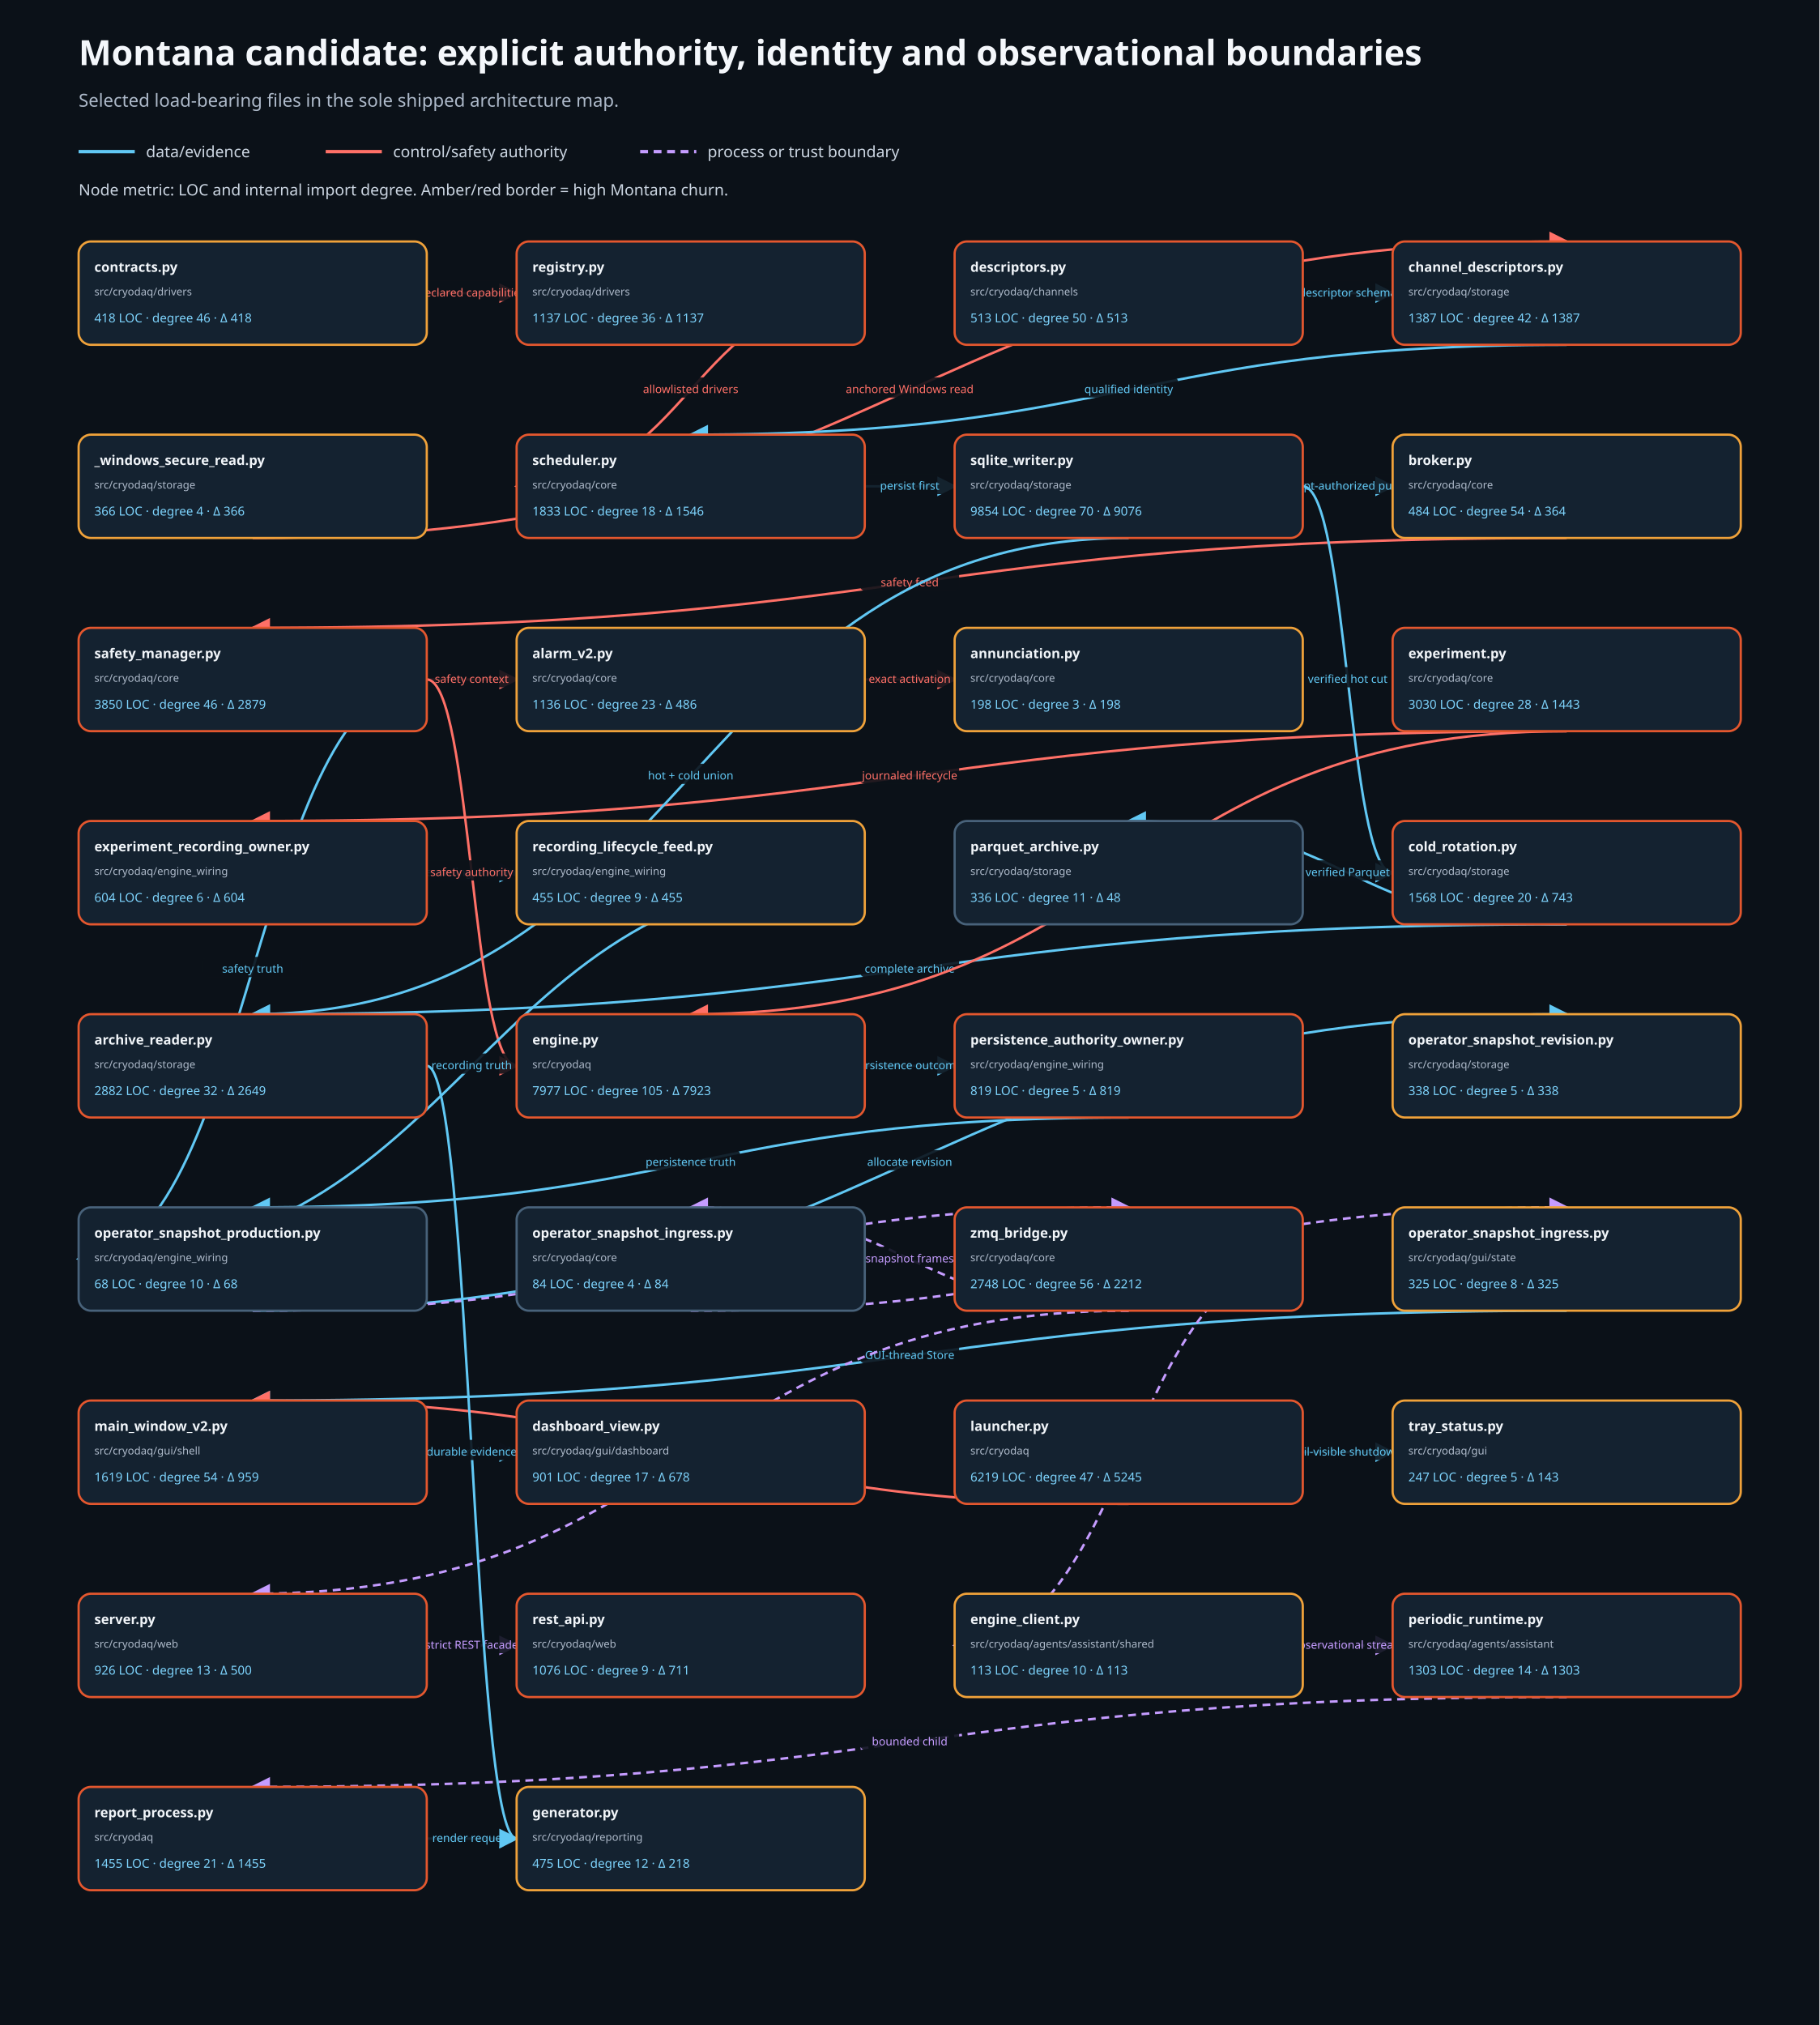
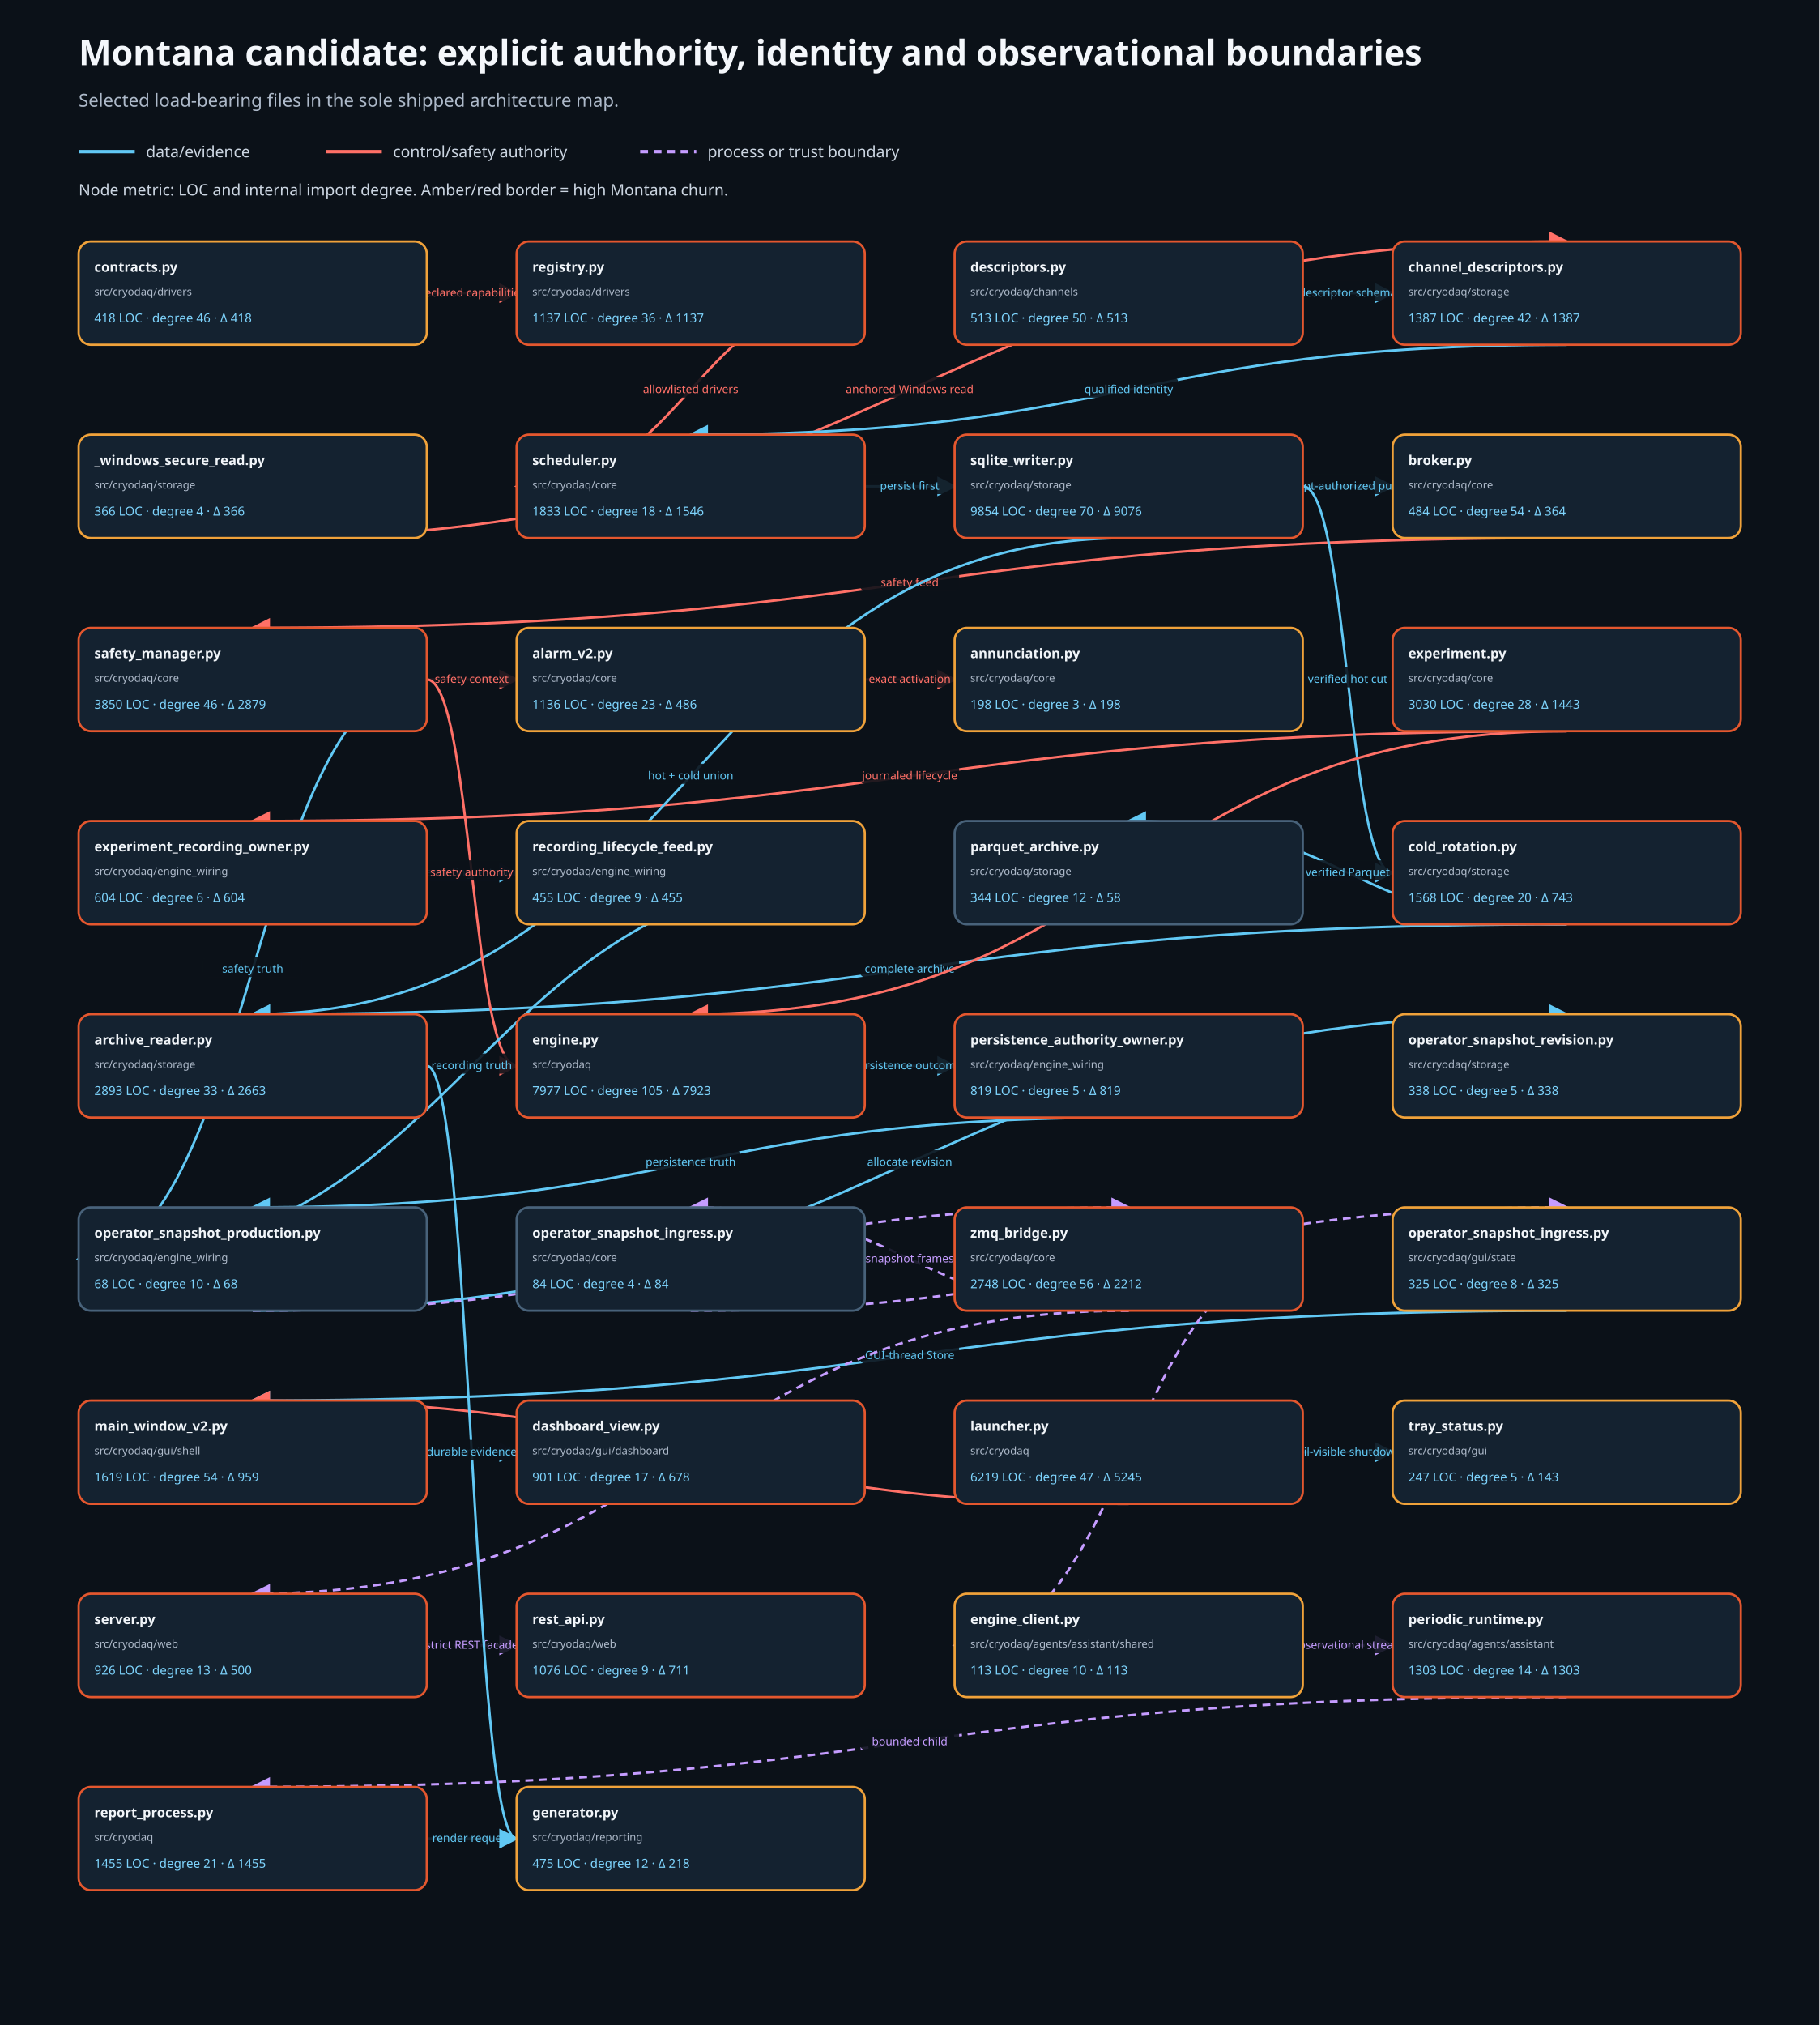
<svg xmlns="http://www.w3.org/2000/svg" role="img" aria-labelledby="title desc" viewBox="0 0 1620 1803" width="1620" height="1803">
  <defs>
    <marker id="dataArrow" markerWidth="8" markerHeight="8" refX="7" refY="4" orient="auto">
      <path d="M0,0 L8,4 L0,8 Z" fill="#61c8f4" />
    </marker>
    <marker id="controlArrow" markerWidth="8" markerHeight="8" refX="7" refY="4" orient="auto">
      <path d="M0,0 L8,4 L0,8 Z" fill="#ff7067" />
    </marker>
    <marker id="boundaryArrow" markerWidth="8" markerHeight="8" refX="7" refY="4" orient="auto">
      <path d="M0,0 L8,4 L0,8 Z" fill="#c59cff" />
    </marker>
  </defs>
  <rect width="100%" height="100%" fill="#0b1118" />
  <text x="70" y="58" fill="#f4f7fb" font-family="Segoe UI, sans-serif" font-size="31" font-weight="700">Montana candidate: explicit authority, identity and observational boundaries</text>
  <text x="70" y="95" fill="#aebaca" font-family="Segoe UI, sans-serif" font-size="16">Selected load-bearing files in the sole shipped architecture map.</text>
  <g aria-label="Legend" font-family="Segoe UI, sans-serif" font-size="14">
    <line x1="70" y1="135" x2="120" y2="135" stroke="#61c8f4" stroke-width="3" />
    <text x="130" y="140" fill="#cbd5e1">data/evidence</text>
    <line x1="290" y1="135" x2="340" y2="135" stroke="#ff7067" stroke-width="3" />
    <text x="350" y="140" fill="#cbd5e1">control/safety authority</text>
    <line x1="570" y1="135" x2="620" y2="135" stroke="#c59cff" stroke-width="3" stroke-dasharray="7 5" />
    <text x="630" y="140" fill="#cbd5e1">process or trust boundary</text>
    <text x="70" y="174" fill="#cbd5e1">Node metric: LOC and internal import degree. Amber/red border = high Montana churn.</text>
  </g>
  <g class="architecture-edges" fill="none">
    <path d="M380,261.0 C420.0,261.0 420.0,261.0 460,261.0" stroke="#ff7067" stroke-width="2.2" marker-end="url(#controlArrow)" />
    <rect x="376.0" y="250.0" width="88" height="18" rx="4" fill="#0b1118" opacity=".9" />
    <text x="420.0" y="264.0" text-anchor="middle" fill="#ff7067" font-family="Segoe UI, sans-serif" font-size="10">declared capabilities</text>
    <path d="M770,261.0 C615.0,261.0 615.0,433.0 460,433.0" stroke="#ff7067" stroke-width="2.2" marker-end="url(#controlArrow)" />
    <rect x="571.0" y="336.0" width="88" height="18" rx="4" fill="#0b1118" opacity=".9" />
    <text x="615.0" y="350.0" text-anchor="middle" fill="#ff7067" font-family="Segoe UI, sans-serif" font-size="10">allowlisted drivers</text>
    <path d="M1160,261.0 C1200.0,261.0 1200.0,261.0 1240,261.0" stroke="#61c8f4" stroke-width="2.2" marker-end="url(#dataArrow)" />
    <rect x="1156.0" y="250.0" width="88" height="18" rx="4" fill="#0b1118" opacity=".9" />
    <text x="1200.0" y="264.0" text-anchor="middle" fill="#61c8f4" font-family="Segoe UI, sans-serif" font-size="10">descriptor schema</text>
    <path d="M225.0,479 C810.0,479 810.0,215 1395.0,215" stroke="#ff7067" stroke-width="2.2" marker-end="url(#controlArrow)" />
    <rect x="766.0" y="336.0" width="88" height="18" rx="4" fill="#0b1118" opacity=".9" />
    <text x="810.0" y="350.0" text-anchor="middle" fill="#ff7067" font-family="Segoe UI, sans-serif" font-size="10">anchored Windows read</text>
    <path d="M1395.0,307 C1005.0,307 1005.0,387 615.0,387" stroke="#61c8f4" stroke-width="2.2" marker-end="url(#dataArrow)" />
    <rect x="961.0" y="336.0" width="88" height="18" rx="4" fill="#0b1118" opacity=".9" />
    <text x="1005.0" y="350.0" text-anchor="middle" fill="#61c8f4" font-family="Segoe UI, sans-serif" font-size="10">qualified identity</text>
    <path d="M770,433.0 C810.0,433.0 810.0,433.0 850,433.0" stroke="#61c8f4" stroke-width="2.2" marker-end="url(#dataArrow)" />
    <rect x="766.0" y="422.0" width="88" height="18" rx="4" fill="#0b1118" opacity=".9" />
    <text x="810.0" y="436.0" text-anchor="middle" fill="#61c8f4" font-family="Segoe UI, sans-serif" font-size="10">persist first</text>
    <path d="M1160,433.0 C1200.0,433.0 1200.0,433.0 1240,433.0" stroke="#61c8f4" stroke-width="2.2" marker-end="url(#dataArrow)" />
    <rect x="1156.0" y="422.0" width="88" height="18" rx="4" fill="#0b1118" opacity=".9" />
    <text x="1200.0" y="436.0" text-anchor="middle" fill="#61c8f4" font-family="Segoe UI, sans-serif" font-size="10">receipt-authorized publish</text>
    <path d="M1395.0,479 C810.0,479 810.0,559 225.0,559" stroke="#ff7067" stroke-width="2.2" marker-end="url(#controlArrow)" />
    <rect x="766.0" y="508.0" width="88" height="18" rx="4" fill="#0b1118" opacity=".9" />
    <text x="810.0" y="522.0" text-anchor="middle" fill="#ff7067" font-family="Segoe UI, sans-serif" font-size="10">safety feed</text>
    <path d="M380,605.0 C420.0,605.0 420.0,605.0 460,605.0" stroke="#ff7067" stroke-width="2.2" marker-end="url(#controlArrow)" />
    <rect x="376.0" y="594.0" width="88" height="18" rx="4" fill="#0b1118" opacity=".9" />
    <text x="420.0" y="608.0" text-anchor="middle" fill="#ff7067" font-family="Segoe UI, sans-serif" font-size="10">safety context</text>
    <path d="M770,605.0 C810.0,605.0 810.0,605.0 850,605.0" stroke="#ff7067" stroke-width="2.2" marker-end="url(#controlArrow)" />
    <rect x="766.0" y="594.0" width="88" height="18" rx="4" fill="#0b1118" opacity=".9" />
    <text x="810.0" y="608.0" text-anchor="middle" fill="#ff7067" font-family="Segoe UI, sans-serif" font-size="10">exact activation</text>
    <path d="M1395.0,651 C810.0,651 810.0,731 225.0,731" stroke="#ff7067" stroke-width="2.2" marker-end="url(#controlArrow)" />
    <rect x="766.0" y="680.0" width="88" height="18" rx="4" fill="#0b1118" opacity=".9" />
    <text x="810.0" y="694.0" text-anchor="middle" fill="#ff7067" font-family="Segoe UI, sans-serif" font-size="10">journaled lifecycle</text>
    <path d="M380,777.0 C420.0,777.0 420.0,777.0 460,777.0" stroke="#61c8f4" stroke-width="2.2" marker-end="url(#dataArrow)" />
    <rect x="376.0" y="766.0" width="88" height="18" rx="4" fill="#0b1118" opacity=".9" />
    <text x="420.0" y="780.0" text-anchor="middle" fill="#61c8f4" font-family="Segoe UI, sans-serif" font-size="10">recording outcome</text>
    <path d="M1160,433.0 C1200.0,433.0 1200.0,777.0 1240,777.0" stroke="#61c8f4" stroke-width="2.2" marker-end="url(#dataArrow)" />
    <rect x="1156.0" y="594.0" width="88" height="18" rx="4" fill="#0b1118" opacity=".9" />
    <text x="1200.0" y="608.0" text-anchor="middle" fill="#61c8f4" font-family="Segoe UI, sans-serif" font-size="10">verified hot cut</text>
    <path d="M1395.0,823 C1200.0,823 1200.0,731 1005.0,731" stroke="#61c8f4" stroke-width="2.2" marker-end="url(#dataArrow)" />
    <rect x="1156.0" y="766.0" width="88" height="18" rx="4" fill="#0b1118" opacity=".9" />
    <text x="1200.0" y="780.0" text-anchor="middle" fill="#61c8f4" font-family="Segoe UI, sans-serif" font-size="10">verified Parquet</text>
    <path d="M1395.0,823 C810.0,823 810.0,903 225.0,903" stroke="#61c8f4" stroke-width="2.2" marker-end="url(#dataArrow)" />
    <rect x="766.0" y="852.0" width="88" height="18" rx="4" fill="#0b1118" opacity=".9" />
    <text x="810.0" y="866.0" text-anchor="middle" fill="#61c8f4" font-family="Segoe UI, sans-serif" font-size="10">complete archive</text>
    <path d="M1005.0,479 C615.0,479 615.0,903 225.0,903" stroke="#61c8f4" stroke-width="2.2" marker-end="url(#dataArrow)" />
    <rect x="571.0" y="680.0" width="88" height="18" rx="4" fill="#0b1118" opacity=".9" />
    <text x="615.0" y="694.0" text-anchor="middle" fill="#61c8f4" font-family="Segoe UI, sans-serif" font-size="10">hot + cold union</text>
    <path d="M380,605.0 C420.0,605.0 420.0,949.0 460,949.0" stroke="#ff7067" stroke-width="2.2" marker-end="url(#controlArrow)" />
    <rect x="376.0" y="766.0" width="88" height="18" rx="4" fill="#0b1118" opacity=".9" />
    <text x="420.0" y="780.0" text-anchor="middle" fill="#ff7067" font-family="Segoe UI, sans-serif" font-size="10">safety authority</text>
    <path d="M1395.0,651 C1005.0,651 1005.0,903 615.0,903" stroke="#ff7067" stroke-width="2.2" marker-end="url(#controlArrow)" />
    <rect x="961.0" y="766.0" width="88" height="18" rx="4" fill="#0b1118" opacity=".9" />
    <text x="1005.0" y="780.0" text-anchor="middle" fill="#ff7067" font-family="Segoe UI, sans-serif" font-size="10">experiment commands</text>
    <path d="M770,949.0 C810.0,949.0 810.0,949.0 850,949.0" stroke="#61c8f4" stroke-width="2.2" marker-end="url(#dataArrow)" />
    <rect x="766.0" y="938.0" width="88" height="18" rx="4" fill="#0b1118" opacity=".9" />
    <text x="810.0" y="952.0" text-anchor="middle" fill="#61c8f4" font-family="Segoe UI, sans-serif" font-size="10">persistence outcomes</text>
    <path d="M770,777.0 C420.0,777.0 420.0,1121.0 70,1121.0" stroke="#61c8f4" stroke-width="2.2" marker-end="url(#dataArrow)" />
    <rect x="376.0" y="938.0" width="88" height="18" rx="4" fill="#0b1118" opacity=".9" />
    <text x="420.0" y="952.0" text-anchor="middle" fill="#61c8f4" font-family="Segoe UI, sans-serif" font-size="10">recording truth</text>
    <path d="M1005.0,995 C615.0,995 615.0,1075 225.0,1075" stroke="#61c8f4" stroke-width="2.2" marker-end="url(#dataArrow)" />
    <rect x="571.0" y="1024.0" width="88" height="18" rx="4" fill="#0b1118" opacity=".9" />
    <text x="615.0" y="1038.0" text-anchor="middle" fill="#61c8f4" font-family="Segoe UI, sans-serif" font-size="10">persistence truth</text>
    <path d="M380,605.0 C225.0,605.0 225.0,1121.0 70,1121.0" stroke="#61c8f4" stroke-width="2.2" marker-end="url(#dataArrow)" />
    <rect x="181.0" y="852.0" width="88" height="18" rx="4" fill="#0b1118" opacity=".9" />
    <text x="225.0" y="866.0" text-anchor="middle" fill="#61c8f4" font-family="Segoe UI, sans-serif" font-size="10">safety truth</text>
    <path d="M225.0,1167 C810.0,1167 810.0,903 1395.0,903" stroke="#61c8f4" stroke-width="2.2" marker-end="url(#dataArrow)" />
    <rect x="766.0" y="1024.0" width="88" height="18" rx="4" fill="#0b1118" opacity=".9" />
    <text x="810.0" y="1038.0" text-anchor="middle" fill="#61c8f4" font-family="Segoe UI, sans-serif" font-size="10">allocate revision</text>
    <path d="M225.0,1167 C615.0,1167 615.0,1075 1005.0,1075" stroke="#c59cff" stroke-width="2.2" marker-end="url(#boundaryArrow)" stroke-dasharray="7 5" />
    <rect x="571.0" y="1110.0" width="88" height="18" rx="4" fill="#0b1118" opacity=".9" />
    <text x="615.0" y="1124.0" text-anchor="middle" fill="#c59cff" font-family="Segoe UI, sans-serif" font-size="10">revisioned PUB</text>
    <path d="M1005.0,1167 C810.0,1167 810.0,1075 615.0,1075" stroke="#c59cff" stroke-width="2.2" marker-end="url(#boundaryArrow)" stroke-dasharray="7 5" />
    <rect x="766.0" y="1110.0" width="88" height="18" rx="4" fill="#0b1118" opacity=".9" />
    <text x="810.0" y="1124.0" text-anchor="middle" fill="#c59cff" font-family="Segoe UI, sans-serif" font-size="10">snapshot frames</text>
    <path d="M615.0,1167 C1005.0,1167 1005.0,1075 1395.0,1075" stroke="#c59cff" stroke-width="2.2" marker-end="url(#boundaryArrow)" stroke-dasharray="7 5" />
    <rect x="961.0" y="1110.0" width="88" height="18" rx="4" fill="#0b1118" opacity=".9" />
    <text x="1005.0" y="1124.0" text-anchor="middle" fill="#c59cff" font-family="Segoe UI, sans-serif" font-size="10">bounded queue</text>
    <path d="M1395.0,1167 C810.0,1167 810.0,1247 225.0,1247" stroke="#61c8f4" stroke-width="2.2" marker-end="url(#dataArrow)" />
    <rect x="766.0" y="1196.0" width="88" height="18" rx="4" fill="#0b1118" opacity=".9" />
    <text x="810.0" y="1210.0" text-anchor="middle" fill="#61c8f4" font-family="Segoe UI, sans-serif" font-size="10">GUI-thread Store</text>
    <path d="M380,1293.0 C420.0,1293.0 420.0,1293.0 460,1293.0" stroke="#61c8f4" stroke-width="2.2" marker-end="url(#dataArrow)" />
    <rect x="376.0" y="1282.0" width="88" height="18" rx="4" fill="#0b1118" opacity=".9" />
    <text x="420.0" y="1296.0" text-anchor="middle" fill="#61c8f4" font-family="Segoe UI, sans-serif" font-size="10">panoramic truth</text>
    <path d="M1005.0,1339 C615.0,1339 615.0,1247 225.0,1247" stroke="#ff7067" stroke-width="2.2" marker-end="url(#controlArrow)" />
    <rect x="571.0" y="1282.0" width="88" height="18" rx="4" fill="#0b1118" opacity=".9" />
    <text x="615.0" y="1296.0" text-anchor="middle" fill="#ff7067" font-family="Segoe UI, sans-serif" font-size="10">owns GUI lifecycle</text>
    <path d="M1160,1293.0 C1200.0,1293.0 1200.0,1293.0 1240,1293.0" stroke="#61c8f4" stroke-width="2.2" marker-end="url(#dataArrow)" />
    <rect x="1156.0" y="1282.0" width="88" height="18" rx="4" fill="#0b1118" opacity=".9" />
    <text x="1200.0" y="1296.0" text-anchor="middle" fill="#61c8f4" font-family="Segoe UI, sans-serif" font-size="10">fail-visible shutdown</text>
    <path d="M1005.0,1167 C615.0,1167 615.0,1419 225.0,1419" stroke="#c59cff" stroke-width="2.2" marker-end="url(#boundaryArrow)" stroke-dasharray="7 5" />
    <rect x="571.0" y="1282.0" width="88" height="18" rx="4" fill="#0b1118" opacity=".9" />
    <text x="615.0" y="1296.0" text-anchor="middle" fill="#c59cff" font-family="Segoe UI, sans-serif" font-size="10">monitoring transport</text>
    <path d="M380,1465.0 C420.0,1465.0 420.0,1465.0 460,1465.0" stroke="#c59cff" stroke-width="2.2" marker-end="url(#boundaryArrow)" stroke-dasharray="7 5" />
    <rect x="376.0" y="1454.0" width="88" height="18" rx="4" fill="#0b1118" opacity=".9" />
    <text x="420.0" y="1468.0" text-anchor="middle" fill="#c59cff" font-family="Segoe UI, sans-serif" font-size="10">strict REST facade</text>
    <path d="M1160,1121.0 C1005.0,1121.0 1005.0,1465.0 850,1465.0" stroke="#c59cff" stroke-width="2.2" marker-end="url(#boundaryArrow)" stroke-dasharray="7 5" />
    <rect x="961.0" y="1282.0" width="88" height="18" rx="4" fill="#0b1118" opacity=".9" />
    <text x="1005.0" y="1296.0" text-anchor="middle" fill="#c59cff" font-family="Segoe UI, sans-serif" font-size="10">allowlisted query</text>
    <path d="M1160,1465.0 C1200.0,1465.0 1200.0,1465.0 1240,1465.0" stroke="#c59cff" stroke-width="2.2" marker-end="url(#boundaryArrow)" stroke-dasharray="7 5" />
    <rect x="1156.0" y="1454.0" width="88" height="18" rx="4" fill="#0b1118" opacity=".9" />
    <text x="1200.0" y="1468.0" text-anchor="middle" fill="#c59cff" font-family="Segoe UI, sans-serif" font-size="10">observational stream</text>
    <path d="M1395.0,1511 C810.0,1511 810.0,1591 225.0,1591" stroke="#c59cff" stroke-width="2.2" marker-end="url(#boundaryArrow)" stroke-dasharray="7 5" />
    <rect x="766.0" y="1540.0" width="88" height="18" rx="4" fill="#0b1118" opacity=".9" />
    <text x="810.0" y="1554.0" text-anchor="middle" fill="#c59cff" font-family="Segoe UI, sans-serif" font-size="10">bounded child</text>
    <path d="M380,1637.0 C420.0,1637.0 420.0,1637.0 460,1637.0" stroke="#61c8f4" stroke-width="2.2" marker-end="url(#dataArrow)" />
    <rect x="376.0" y="1626.0" width="88" height="18" rx="4" fill="#0b1118" opacity=".9" />
    <text x="420.0" y="1640.0" text-anchor="middle" fill="#61c8f4" font-family="Segoe UI, sans-serif" font-size="10">render request</text>
    <path d="M380,949.0 C420.0,949.0 420.0,1637.0 460,1637.0" stroke="#61c8f4" stroke-width="2.2" marker-end="url(#dataArrow)" />
    <rect x="376.0" y="1282.0" width="88" height="18" rx="4" fill="#0b1118" opacity=".9" />
    <text x="420.0" y="1296.0" text-anchor="middle" fill="#61c8f4" font-family="Segoe UI, sans-serif" font-size="10">durable evidence</text>
  </g>
  <g class="important-files" font-family="Segoe UI, sans-serif">
    <g class="file-node" data-path="src/cryodaq/drivers/contracts.py" data-kind="blob" role="group" aria-label="src/cryodaq/drivers/contracts.py | 418 LOC | internal degree 46 | churn 418">
      <rect x="70" y="215" width="310" height="92" rx="11" fill="#142230" stroke="#f0a23a" stroke-width="2" />
      <text x="84" y="242" fill="#f1f5f9" font-size="12" font-weight="700">contracts.py</text>
      <text x="84" y="263" fill="#aebaca" font-size="9.5">src/cryodaq/drivers</text>
      <text x="84" y="287" fill="#7dd3fc" font-size="11">418 LOC · degree 46 · Δ 418</text>
    </g>
    <g class="file-node" data-path="src/cryodaq/drivers/registry.py" data-kind="blob" role="group" aria-label="src/cryodaq/drivers/registry.py | 1137 LOC | internal degree 36 | churn 1137">
      <rect x="460" y="215" width="310" height="92" rx="11" fill="#142230" stroke="#e4572e" stroke-width="2" />
      <text x="474" y="242" fill="#f1f5f9" font-size="12" font-weight="700">registry.py</text>
      <text x="474" y="263" fill="#aebaca" font-size="9.5">src/cryodaq/drivers</text>
      <text x="474" y="287" fill="#7dd3fc" font-size="11">1137 LOC · degree 36 · Δ 1137</text>
    </g>
    <g class="file-node" data-path="src/cryodaq/channels/descriptors.py" data-kind="blob" role="group" aria-label="src/cryodaq/channels/descriptors.py | 513 LOC | internal degree 50 | churn 513">
      <rect x="850" y="215" width="310" height="92" rx="11" fill="#142230" stroke="#e4572e" stroke-width="2" />
      <text x="864" y="242" fill="#f1f5f9" font-size="12" font-weight="700">descriptors.py</text>
      <text x="864" y="263" fill="#aebaca" font-size="9.5">src/cryodaq/channels</text>
      <text x="864" y="287" fill="#7dd3fc" font-size="11">513 LOC · degree 50 · Δ 513</text>
    </g>
    <g class="file-node" data-path="src/cryodaq/storage/channel_descriptors.py" data-kind="blob" role="group" aria-label="src/cryodaq/storage/channel_descriptors.py | 1387 LOC | internal degree 42 | churn 1387">
      <rect x="1240" y="215" width="310" height="92" rx="11" fill="#142230" stroke="#e4572e" stroke-width="2" />
      <text x="1254" y="242" fill="#f1f5f9" font-size="12" font-weight="700">channel_descriptors.py</text>
      <text x="1254" y="263" fill="#aebaca" font-size="9.5">src/cryodaq/storage</text>
      <text x="1254" y="287" fill="#7dd3fc" font-size="11">1387 LOC · degree 42 · Δ 1387</text>
    </g>
    <g class="file-node" data-path="src/cryodaq/storage/_windows_secure_read.py" data-kind="blob" role="group" aria-label="src/cryodaq/storage/_windows_secure_read.py | 366 LOC | internal degree 4 | churn 366">
      <rect x="70" y="387" width="310" height="92" rx="11" fill="#142230" stroke="#f0a23a" stroke-width="2" />
      <text x="84" y="414" fill="#f1f5f9" font-size="12" font-weight="700">_windows_secure_read.py</text>
      <text x="84" y="435" fill="#aebaca" font-size="9.5">src/cryodaq/storage</text>
      <text x="84" y="459" fill="#7dd3fc" font-size="11">366 LOC · degree 4 · Δ 366</text>
    </g>
    <g class="file-node" data-path="src/cryodaq/core/scheduler.py" data-kind="blob" role="group" aria-label="src/cryodaq/core/scheduler.py | 1833 LOC | internal degree 18 | churn 1546">
      <rect x="460" y="387" width="310" height="92" rx="11" fill="#142230" stroke="#e4572e" stroke-width="2" />
      <text x="474" y="414" fill="#f1f5f9" font-size="12" font-weight="700">scheduler.py</text>
      <text x="474" y="435" fill="#aebaca" font-size="9.5">src/cryodaq/core</text>
      <text x="474" y="459" fill="#7dd3fc" font-size="11">1833 LOC · degree 18 · Δ 1546</text>
    </g>
    <g class="file-node" data-path="src/cryodaq/storage/sqlite_writer.py" data-kind="blob" role="group" aria-label="src/cryodaq/storage/sqlite_writer.py | 9854 LOC | internal degree 70 | churn 9076">
      <rect x="850" y="387" width="310" height="92" rx="11" fill="#142230" stroke="#e4572e" stroke-width="2" />
      <text x="864" y="414" fill="#f1f5f9" font-size="12" font-weight="700">sqlite_writer.py</text>
      <text x="864" y="435" fill="#aebaca" font-size="9.5">src/cryodaq/storage</text>
      <text x="864" y="459" fill="#7dd3fc" font-size="11">9854 LOC · degree 70 · Δ 9076</text>
    </g>
    <g class="file-node" data-path="src/cryodaq/core/broker.py" data-kind="blob" role="group" aria-label="src/cryodaq/core/broker.py | 484 LOC | internal degree 54 | churn 364">
      <rect x="1240" y="387" width="310" height="92" rx="11" fill="#142230" stroke="#f0a23a" stroke-width="2" />
      <text x="1254" y="414" fill="#f1f5f9" font-size="12" font-weight="700">broker.py</text>
      <text x="1254" y="435" fill="#aebaca" font-size="9.5">src/cryodaq/core</text>
      <text x="1254" y="459" fill="#7dd3fc" font-size="11">484 LOC · degree 54 · Δ 364</text>
    </g>
    <g class="file-node" data-path="src/cryodaq/core/safety_manager.py" data-kind="blob" role="group" aria-label="src/cryodaq/core/safety_manager.py | 3850 LOC | internal degree 46 | churn 2879">
      <rect x="70" y="559" width="310" height="92" rx="11" fill="#142230" stroke="#e4572e" stroke-width="2" />
      <text x="84" y="586" fill="#f1f5f9" font-size="12" font-weight="700">safety_manager.py</text>
      <text x="84" y="607" fill="#aebaca" font-size="9.5">src/cryodaq/core</text>
      <text x="84" y="631" fill="#7dd3fc" font-size="11">3850 LOC · degree 46 · Δ 2879</text>
    </g>
    <g class="file-node" data-path="src/cryodaq/core/alarm_v2.py" data-kind="blob" role="group" aria-label="src/cryodaq/core/alarm_v2.py | 1136 LOC | internal degree 23 | churn 486">
      <rect x="460" y="559" width="310" height="92" rx="11" fill="#142230" stroke="#f0a23a" stroke-width="2" />
      <text x="474" y="586" fill="#f1f5f9" font-size="12" font-weight="700">alarm_v2.py</text>
      <text x="474" y="607" fill="#aebaca" font-size="9.5">src/cryodaq/core</text>
      <text x="474" y="631" fill="#7dd3fc" font-size="11">1136 LOC · degree 23 · Δ 486</text>
    </g>
    <g class="file-node" data-path="src/cryodaq/core/annunciation.py" data-kind="blob" role="group" aria-label="src/cryodaq/core/annunciation.py | 198 LOC | internal degree 3 | churn 198">
      <rect x="850" y="559" width="310" height="92" rx="11" fill="#142230" stroke="#f0a23a" stroke-width="2" />
      <text x="864" y="586" fill="#f1f5f9" font-size="12" font-weight="700">annunciation.py</text>
      <text x="864" y="607" fill="#aebaca" font-size="9.5">src/cryodaq/core</text>
      <text x="864" y="631" fill="#7dd3fc" font-size="11">198 LOC · degree 3 · Δ 198</text>
    </g>
    <g class="file-node" data-path="src/cryodaq/core/experiment.py" data-kind="blob" role="group" aria-label="src/cryodaq/core/experiment.py | 3030 LOC | internal degree 28 | churn 1443">
      <rect x="1240" y="559" width="310" height="92" rx="11" fill="#142230" stroke="#e4572e" stroke-width="2" />
      <text x="1254" y="586" fill="#f1f5f9" font-size="12" font-weight="700">experiment.py</text>
      <text x="1254" y="607" fill="#aebaca" font-size="9.5">src/cryodaq/core</text>
      <text x="1254" y="631" fill="#7dd3fc" font-size="11">3030 LOC · degree 28 · Δ 1443</text>
    </g>
    <g class="file-node" data-path="src/cryodaq/engine_wiring/experiment_recording_owner.py" data-kind="blob" role="group" aria-label="src/cryodaq/engine_wiring/experiment_recording_owner.py | 604 LOC | internal degree 6 | churn 604">
      <rect x="70" y="731" width="310" height="92" rx="11" fill="#142230" stroke="#e4572e" stroke-width="2" />
      <text x="84" y="758" fill="#f1f5f9" font-size="12" font-weight="700">experiment_recording_owner.py</text>
      <text x="84" y="779" fill="#aebaca" font-size="9.5">src/cryodaq/engine_wiring</text>
      <text x="84" y="803" fill="#7dd3fc" font-size="11">604 LOC · degree 6 · Δ 604</text>
    </g>
    <g class="file-node" data-path="src/cryodaq/engine_wiring/recording_lifecycle_feed.py" data-kind="blob" role="group" aria-label="src/cryodaq/engine_wiring/recording_lifecycle_feed.py | 455 LOC | internal degree 9 | churn 455">
      <rect x="460" y="731" width="310" height="92" rx="11" fill="#142230" stroke="#f0a23a" stroke-width="2" />
      <text x="474" y="758" fill="#f1f5f9" font-size="12" font-weight="700">recording_lifecycle_feed.py</text>
      <text x="474" y="779" fill="#aebaca" font-size="9.5">src/cryodaq/engine_wiring</text>
      <text x="474" y="803" fill="#7dd3fc" font-size="11">455 LOC · degree 9 · Δ 455</text>
    </g>
-     <g class="file-node" data-path="src/cryodaq/storage/parquet_archive.py" data-kind="blob" role="group" aria-label="src/cryodaq/storage/parquet_archive.py | 336 LOC | internal degree 11 | churn 48">
+     <g class="file-node" data-path="src/cryodaq/storage/parquet_archive.py" data-kind="blob" role="group" aria-label="src/cryodaq/storage/parquet_archive.py | 344 LOC | internal degree 12 | churn 58">
      <rect x="850" y="731" width="310" height="92" rx="11" fill="#142230" stroke="#48627a" stroke-width="2" />
      <text x="864" y="758" fill="#f1f5f9" font-size="12" font-weight="700">parquet_archive.py</text>
      <text x="864" y="779" fill="#aebaca" font-size="9.5">src/cryodaq/storage</text>
-       <text x="864" y="803" fill="#7dd3fc" font-size="11">336 LOC · degree 11 · Δ 48</text>
+       <text x="864" y="803" fill="#7dd3fc" font-size="11">344 LOC · degree 12 · Δ 58</text>
    </g>
    <g class="file-node" data-path="src/cryodaq/storage/cold_rotation.py" data-kind="blob" role="group" aria-label="src/cryodaq/storage/cold_rotation.py | 1568 LOC | internal degree 20 | churn 743">
      <rect x="1240" y="731" width="310" height="92" rx="11" fill="#142230" stroke="#e4572e" stroke-width="2" />
      <text x="1254" y="758" fill="#f1f5f9" font-size="12" font-weight="700">cold_rotation.py</text>
      <text x="1254" y="779" fill="#aebaca" font-size="9.5">src/cryodaq/storage</text>
      <text x="1254" y="803" fill="#7dd3fc" font-size="11">1568 LOC · degree 20 · Δ 743</text>
    </g>
-     <g class="file-node" data-path="src/cryodaq/storage/archive_reader.py" data-kind="blob" role="group" aria-label="src/cryodaq/storage/archive_reader.py | 2882 LOC | internal degree 32 | churn 2649">
+     <g class="file-node" data-path="src/cryodaq/storage/archive_reader.py" data-kind="blob" role="group" aria-label="src/cryodaq/storage/archive_reader.py | 2893 LOC | internal degree 33 | churn 2663">
      <rect x="70" y="903" width="310" height="92" rx="11" fill="#142230" stroke="#e4572e" stroke-width="2" />
      <text x="84" y="930" fill="#f1f5f9" font-size="12" font-weight="700">archive_reader.py</text>
      <text x="84" y="951" fill="#aebaca" font-size="9.5">src/cryodaq/storage</text>
-       <text x="84" y="975" fill="#7dd3fc" font-size="11">2882 LOC · degree 32 · Δ 2649</text>
+       <text x="84" y="975" fill="#7dd3fc" font-size="11">2893 LOC · degree 33 · Δ 2663</text>
    </g>
    <g class="file-node" data-path="src/cryodaq/engine.py" data-kind="blob" role="group" aria-label="src/cryodaq/engine.py | 7977 LOC | internal degree 105 | churn 7923">
      <rect x="460" y="903" width="310" height="92" rx="11" fill="#142230" stroke="#e4572e" stroke-width="2" />
      <text x="474" y="930" fill="#f1f5f9" font-size="12" font-weight="700">engine.py</text>
      <text x="474" y="951" fill="#aebaca" font-size="9.5">src/cryodaq</text>
      <text x="474" y="975" fill="#7dd3fc" font-size="11">7977 LOC · degree 105 · Δ 7923</text>
    </g>
    <g class="file-node" data-path="src/cryodaq/engine_wiring/persistence_authority_owner.py" data-kind="blob" role="group" aria-label="src/cryodaq/engine_wiring/persistence_authority_owner.py | 819 LOC | internal degree 5 | churn 819">
      <rect x="850" y="903" width="310" height="92" rx="11" fill="#142230" stroke="#e4572e" stroke-width="2" />
      <text x="864" y="930" fill="#f1f5f9" font-size="12" font-weight="700">persistence_authority_owner.py</text>
      <text x="864" y="951" fill="#aebaca" font-size="9.5">src/cryodaq/engine_wiring</text>
      <text x="864" y="975" fill="#7dd3fc" font-size="11">819 LOC · degree 5 · Δ 819</text>
    </g>
    <g class="file-node" data-path="src/cryodaq/storage/operator_snapshot_revision.py" data-kind="blob" role="group" aria-label="src/cryodaq/storage/operator_snapshot_revision.py | 338 LOC | internal degree 5 | churn 338">
      <rect x="1240" y="903" width="310" height="92" rx="11" fill="#142230" stroke="#f0a23a" stroke-width="2" />
      <text x="1254" y="930" fill="#f1f5f9" font-size="12" font-weight="700">operator_snapshot_revision.py</text>
      <text x="1254" y="951" fill="#aebaca" font-size="9.5">src/cryodaq/storage</text>
      <text x="1254" y="975" fill="#7dd3fc" font-size="11">338 LOC · degree 5 · Δ 338</text>
    </g>
    <g class="file-node" data-path="src/cryodaq/engine_wiring/operator_snapshot_production.py" data-kind="blob" role="group" aria-label="src/cryodaq/engine_wiring/operator_snapshot_production.py | 68 LOC | internal degree 10 | churn 68">
      <rect x="70" y="1075" width="310" height="92" rx="11" fill="#142230" stroke="#48627a" stroke-width="2" />
      <text x="84" y="1102" fill="#f1f5f9" font-size="12" font-weight="700">operator_snapshot_production.py</text>
      <text x="84" y="1123" fill="#aebaca" font-size="9.5">src/cryodaq/engine_wiring</text>
      <text x="84" y="1147" fill="#7dd3fc" font-size="11">68 LOC · degree 10 · Δ 68</text>
    </g>
    <g class="file-node" data-path="src/cryodaq/core/operator_snapshot_ingress.py" data-kind="blob" role="group" aria-label="src/cryodaq/core/operator_snapshot_ingress.py | 84 LOC | internal degree 4 | churn 84">
      <rect x="460" y="1075" width="310" height="92" rx="11" fill="#142230" stroke="#48627a" stroke-width="2" />
      <text x="474" y="1102" fill="#f1f5f9" font-size="12" font-weight="700">operator_snapshot_ingress.py</text>
      <text x="474" y="1123" fill="#aebaca" font-size="9.5">src/cryodaq/core</text>
      <text x="474" y="1147" fill="#7dd3fc" font-size="11">84 LOC · degree 4 · Δ 84</text>
    </g>
    <g class="file-node" data-path="src/cryodaq/core/zmq_bridge.py" data-kind="blob" role="group" aria-label="src/cryodaq/core/zmq_bridge.py | 2748 LOC | internal degree 56 | churn 2212">
      <rect x="850" y="1075" width="310" height="92" rx="11" fill="#142230" stroke="#e4572e" stroke-width="2" />
      <text x="864" y="1102" fill="#f1f5f9" font-size="12" font-weight="700">zmq_bridge.py</text>
      <text x="864" y="1123" fill="#aebaca" font-size="9.5">src/cryodaq/core</text>
      <text x="864" y="1147" fill="#7dd3fc" font-size="11">2748 LOC · degree 56 · Δ 2212</text>
    </g>
    <g class="file-node" data-path="src/cryodaq/gui/state/operator_snapshot_ingress.py" data-kind="blob" role="group" aria-label="src/cryodaq/gui/state/operator_snapshot_ingress.py | 325 LOC | internal degree 8 | churn 325">
      <rect x="1240" y="1075" width="310" height="92" rx="11" fill="#142230" stroke="#f0a23a" stroke-width="2" />
      <text x="1254" y="1102" fill="#f1f5f9" font-size="12" font-weight="700">operator_snapshot_ingress.py</text>
      <text x="1254" y="1123" fill="#aebaca" font-size="9.5">src/cryodaq/gui/state</text>
      <text x="1254" y="1147" fill="#7dd3fc" font-size="11">325 LOC · degree 8 · Δ 325</text>
    </g>
    <g class="file-node" data-path="src/cryodaq/gui/shell/main_window_v2.py" data-kind="blob" role="group" aria-label="src/cryodaq/gui/shell/main_window_v2.py | 1619 LOC | internal degree 54 | churn 959">
      <rect x="70" y="1247" width="310" height="92" rx="11" fill="#142230" stroke="#e4572e" stroke-width="2" />
      <text x="84" y="1274" fill="#f1f5f9" font-size="12" font-weight="700">main_window_v2.py</text>
      <text x="84" y="1295" fill="#aebaca" font-size="9.5">src/cryodaq/gui/shell</text>
      <text x="84" y="1319" fill="#7dd3fc" font-size="11">1619 LOC · degree 54 · Δ 959</text>
    </g>
    <g class="file-node" data-path="src/cryodaq/gui/dashboard/dashboard_view.py" data-kind="blob" role="group" aria-label="src/cryodaq/gui/dashboard/dashboard_view.py | 901 LOC | internal degree 17 | churn 678">
      <rect x="460" y="1247" width="310" height="92" rx="11" fill="#142230" stroke="#e4572e" stroke-width="2" />
      <text x="474" y="1274" fill="#f1f5f9" font-size="12" font-weight="700">dashboard_view.py</text>
      <text x="474" y="1295" fill="#aebaca" font-size="9.5">src/cryodaq/gui/dashboard</text>
      <text x="474" y="1319" fill="#7dd3fc" font-size="11">901 LOC · degree 17 · Δ 678</text>
    </g>
    <g class="file-node" data-path="src/cryodaq/launcher.py" data-kind="blob" role="group" aria-label="src/cryodaq/launcher.py | 6219 LOC | internal degree 47 | churn 5245">
      <rect x="850" y="1247" width="310" height="92" rx="11" fill="#142230" stroke="#e4572e" stroke-width="2" />
      <text x="864" y="1274" fill="#f1f5f9" font-size="12" font-weight="700">launcher.py</text>
      <text x="864" y="1295" fill="#aebaca" font-size="9.5">src/cryodaq</text>
      <text x="864" y="1319" fill="#7dd3fc" font-size="11">6219 LOC · degree 47 · Δ 5245</text>
    </g>
    <g class="file-node" data-path="src/cryodaq/gui/tray_status.py" data-kind="blob" role="group" aria-label="src/cryodaq/gui/tray_status.py | 247 LOC | internal degree 5 | churn 143">
      <rect x="1240" y="1247" width="310" height="92" rx="11" fill="#142230" stroke="#f0a23a" stroke-width="2" />
      <text x="1254" y="1274" fill="#f1f5f9" font-size="12" font-weight="700">tray_status.py</text>
      <text x="1254" y="1295" fill="#aebaca" font-size="9.5">src/cryodaq/gui</text>
      <text x="1254" y="1319" fill="#7dd3fc" font-size="11">247 LOC · degree 5 · Δ 143</text>
    </g>
    <g class="file-node" data-path="src/cryodaq/web/server.py" data-kind="blob" role="group" aria-label="src/cryodaq/web/server.py | 926 LOC | internal degree 13 | churn 500">
      <rect x="70" y="1419" width="310" height="92" rx="11" fill="#142230" stroke="#e4572e" stroke-width="2" />
      <text x="84" y="1446" fill="#f1f5f9" font-size="12" font-weight="700">server.py</text>
      <text x="84" y="1467" fill="#aebaca" font-size="9.5">src/cryodaq/web</text>
      <text x="84" y="1491" fill="#7dd3fc" font-size="11">926 LOC · degree 13 · Δ 500</text>
    </g>
    <g class="file-node" data-path="src/cryodaq/web/rest_api.py" data-kind="blob" role="group" aria-label="src/cryodaq/web/rest_api.py | 1076 LOC | internal degree 9 | churn 711">
      <rect x="460" y="1419" width="310" height="92" rx="11" fill="#142230" stroke="#e4572e" stroke-width="2" />
      <text x="474" y="1446" fill="#f1f5f9" font-size="12" font-weight="700">rest_api.py</text>
      <text x="474" y="1467" fill="#aebaca" font-size="9.5">src/cryodaq/web</text>
      <text x="474" y="1491" fill="#7dd3fc" font-size="11">1076 LOC · degree 9 · Δ 711</text>
    </g>
    <g class="file-node" data-path="src/cryodaq/agents/assistant/shared/engine_client.py" data-kind="blob" role="group" aria-label="src/cryodaq/agents/assistant/shared/engine_client.py | 113 LOC | internal degree 10 | churn 113">
      <rect x="850" y="1419" width="310" height="92" rx="11" fill="#142230" stroke="#f0a23a" stroke-width="2" />
      <text x="864" y="1446" fill="#f1f5f9" font-size="12" font-weight="700">engine_client.py</text>
      <text x="864" y="1467" fill="#aebaca" font-size="9.5">src/cryodaq/agents/assistant/shared</text>
      <text x="864" y="1491" fill="#7dd3fc" font-size="11">113 LOC · degree 10 · Δ 113</text>
    </g>
    <g class="file-node" data-path="src/cryodaq/agents/assistant/periodic_runtime.py" data-kind="blob" role="group" aria-label="src/cryodaq/agents/assistant/periodic_runtime.py | 1303 LOC | internal degree 14 | churn 1303">
      <rect x="1240" y="1419" width="310" height="92" rx="11" fill="#142230" stroke="#e4572e" stroke-width="2" />
      <text x="1254" y="1446" fill="#f1f5f9" font-size="12" font-weight="700">periodic_runtime.py</text>
      <text x="1254" y="1467" fill="#aebaca" font-size="9.5">src/cryodaq/agents/assistant</text>
      <text x="1254" y="1491" fill="#7dd3fc" font-size="11">1303 LOC · degree 14 · Δ 1303</text>
    </g>
    <g class="file-node" data-path="src/cryodaq/report_process.py" data-kind="blob" role="group" aria-label="src/cryodaq/report_process.py | 1455 LOC | internal degree 21 | churn 1455">
      <rect x="70" y="1591" width="310" height="92" rx="11" fill="#142230" stroke="#e4572e" stroke-width="2" />
      <text x="84" y="1618" fill="#f1f5f9" font-size="12" font-weight="700">report_process.py</text>
      <text x="84" y="1639" fill="#aebaca" font-size="9.5">src/cryodaq</text>
      <text x="84" y="1663" fill="#7dd3fc" font-size="11">1455 LOC · degree 21 · Δ 1455</text>
    </g>
    <g class="file-node" data-path="src/cryodaq/reporting/generator.py" data-kind="blob" role="group" aria-label="src/cryodaq/reporting/generator.py | 475 LOC | internal degree 12 | churn 218">
      <rect x="460" y="1591" width="310" height="92" rx="11" fill="#142230" stroke="#f0a23a" stroke-width="2" />
      <text x="474" y="1618" fill="#f1f5f9" font-size="12" font-weight="700">generator.py</text>
      <text x="474" y="1639" fill="#aebaca" font-size="9.5">src/cryodaq/reporting</text>
      <text x="474" y="1663" fill="#7dd3fc" font-size="11">475 LOC · degree 12 · Δ 218</text>
    </g>
  </g>
</svg>
